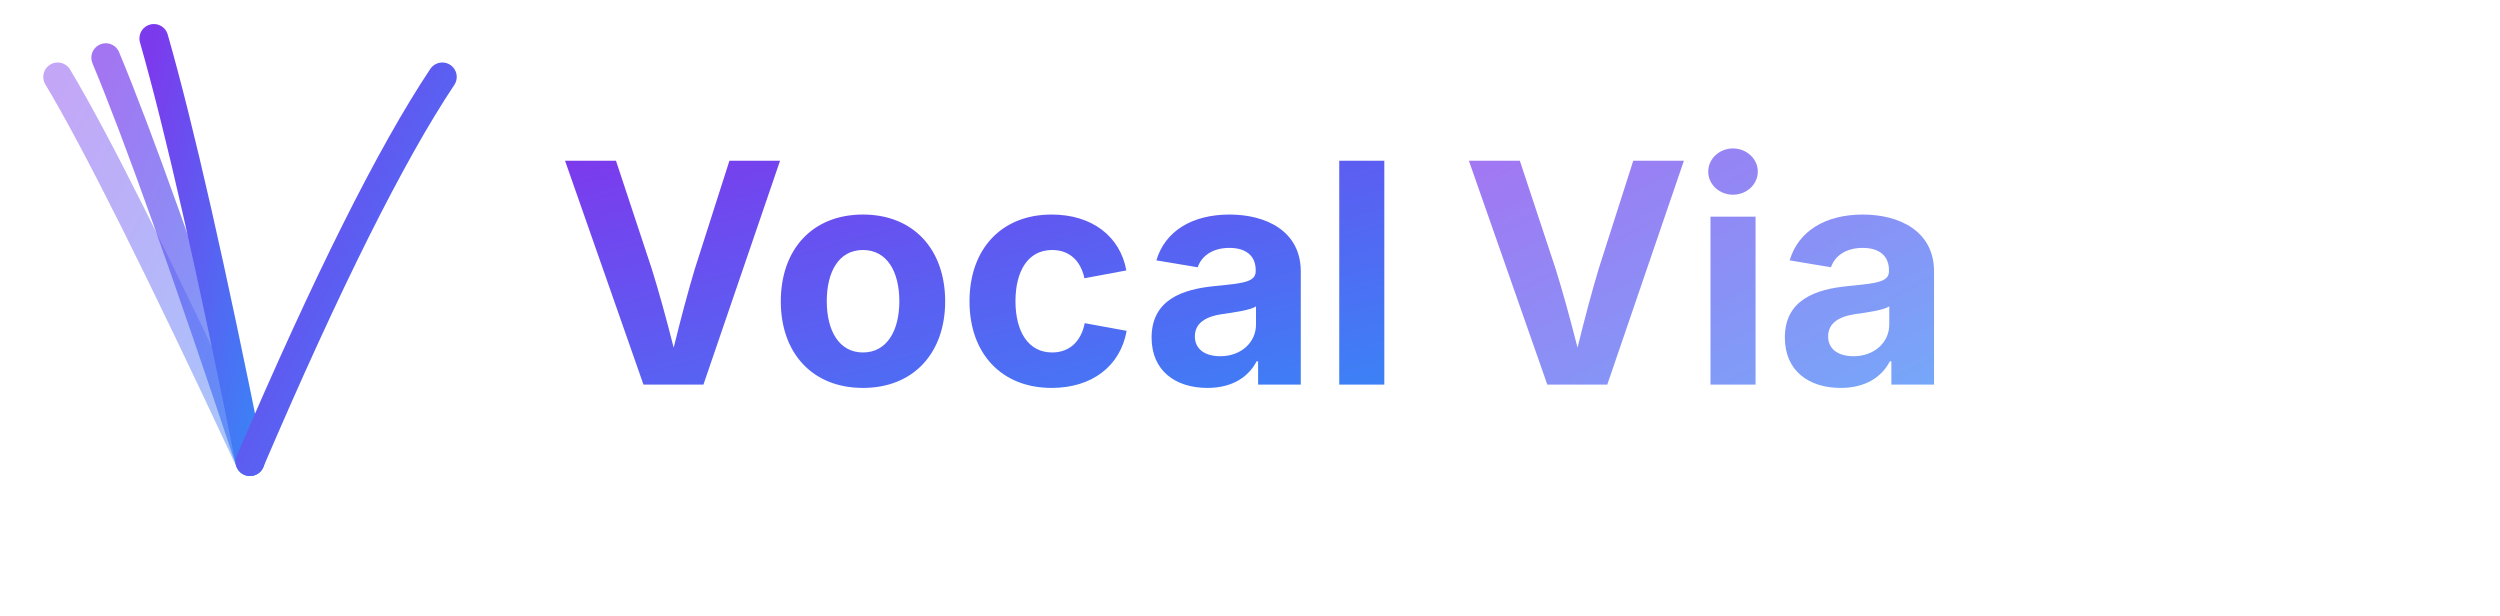
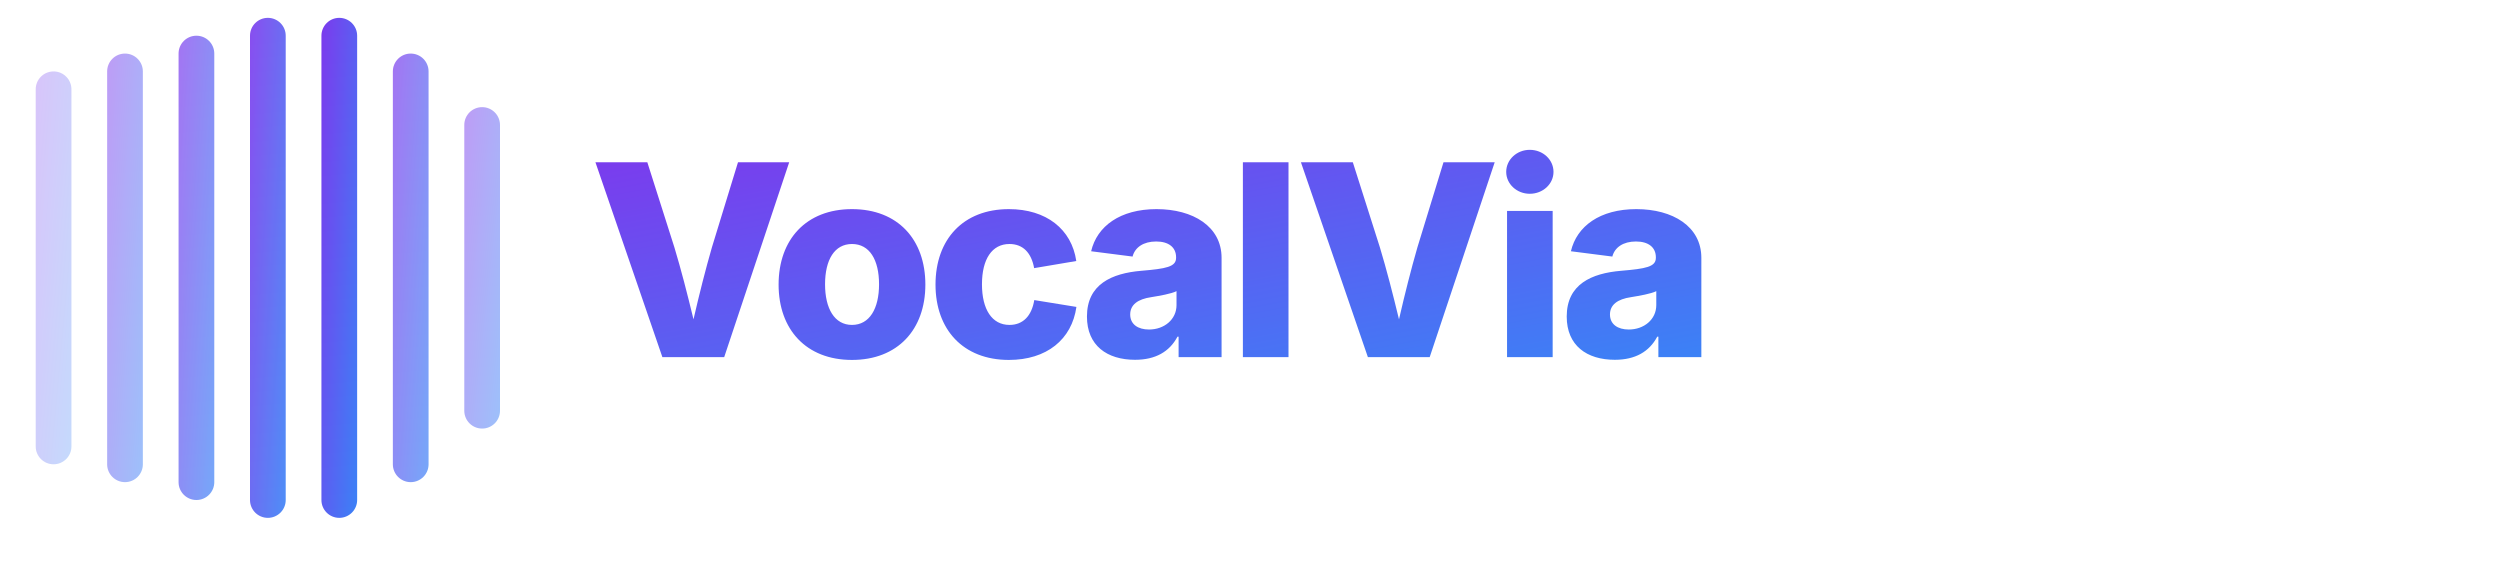
- <svg xmlns="http://www.w3.org/2000/svg" viewBox="0 0 260 64" fill="none">
+ <svg xmlns="http://www.w3.org/2000/svg" viewBox="0 0 280 64" fill="none">
  <defs>
-     <linearGradient id="grad" x1="0%" y1="0%" x2="100%" y2="100%">
+     <linearGradient id="gradE" x1="0%" y1="0%" x2="100%" y2="100%">
      <stop offset="0%" stop-color="#7C3AED" />
      <stop offset="100%" stop-color="#3B82F6" />
    </linearGradient>
  </defs>
-   <path d="M6 8 Q12 18, 26 48" stroke="url(#grad)" stroke-width="3" stroke-linecap="round" fill="none" opacity="0.45" />
-   <path d="M11 6 Q16 18, 26 48" stroke="url(#grad)" stroke-width="3" stroke-linecap="round" fill="none" opacity="0.7" />
-   <path d="M16 4 Q20 18, 26 48" stroke="url(#grad)" stroke-width="3" stroke-linecap="round" fill="none" />
-   <path d="M46 8 Q38 20, 26 48" stroke="url(#grad)" stroke-width="3" stroke-linecap="round" fill="none" />
-   <text x="58" y="40" font-family="system-ui, -apple-system, 'Segoe UI', sans-serif" font-size="32" font-weight="700" fill="url(#grad)">Vocal</text>
-   <text x="152" y="40" font-family="system-ui, -apple-system, 'Segoe UI', sans-serif" font-size="32" font-weight="700" fill="url(#grad)" opacity="0.7">Via</text>
+   <rect x="4" y="8" width="4" height="44" rx="2" fill="url(#gradE)" opacity="0.3" />
+   <rect x="12" y="6" width="4" height="48" rx="2" fill="url(#gradE)" opacity="0.5" />
+   <rect x="20" y="4" width="4" height="52" rx="2" fill="url(#gradE)" opacity="0.7" />
+   <rect x="28" y="2" width="4" height="56" rx="2" fill="url(#gradE)" opacity="0.9" />
+   <rect x="36" y="2" width="4" height="56" rx="2" fill="url(#gradE)" />
+   <rect x="44" y="6" width="4" height="48" rx="2" fill="url(#gradE)" opacity="0.7" />
+   <rect x="52" y="12" width="4" height="36" rx="2" fill="url(#gradE)" opacity="0.5" />
+   <text x="66" y="40" font-family="system-ui, -apple-system, sans-serif" font-size="30" font-weight="800" letter-spacing="-1" fill="url(#gradE)">VocalVia</text>
</svg>
